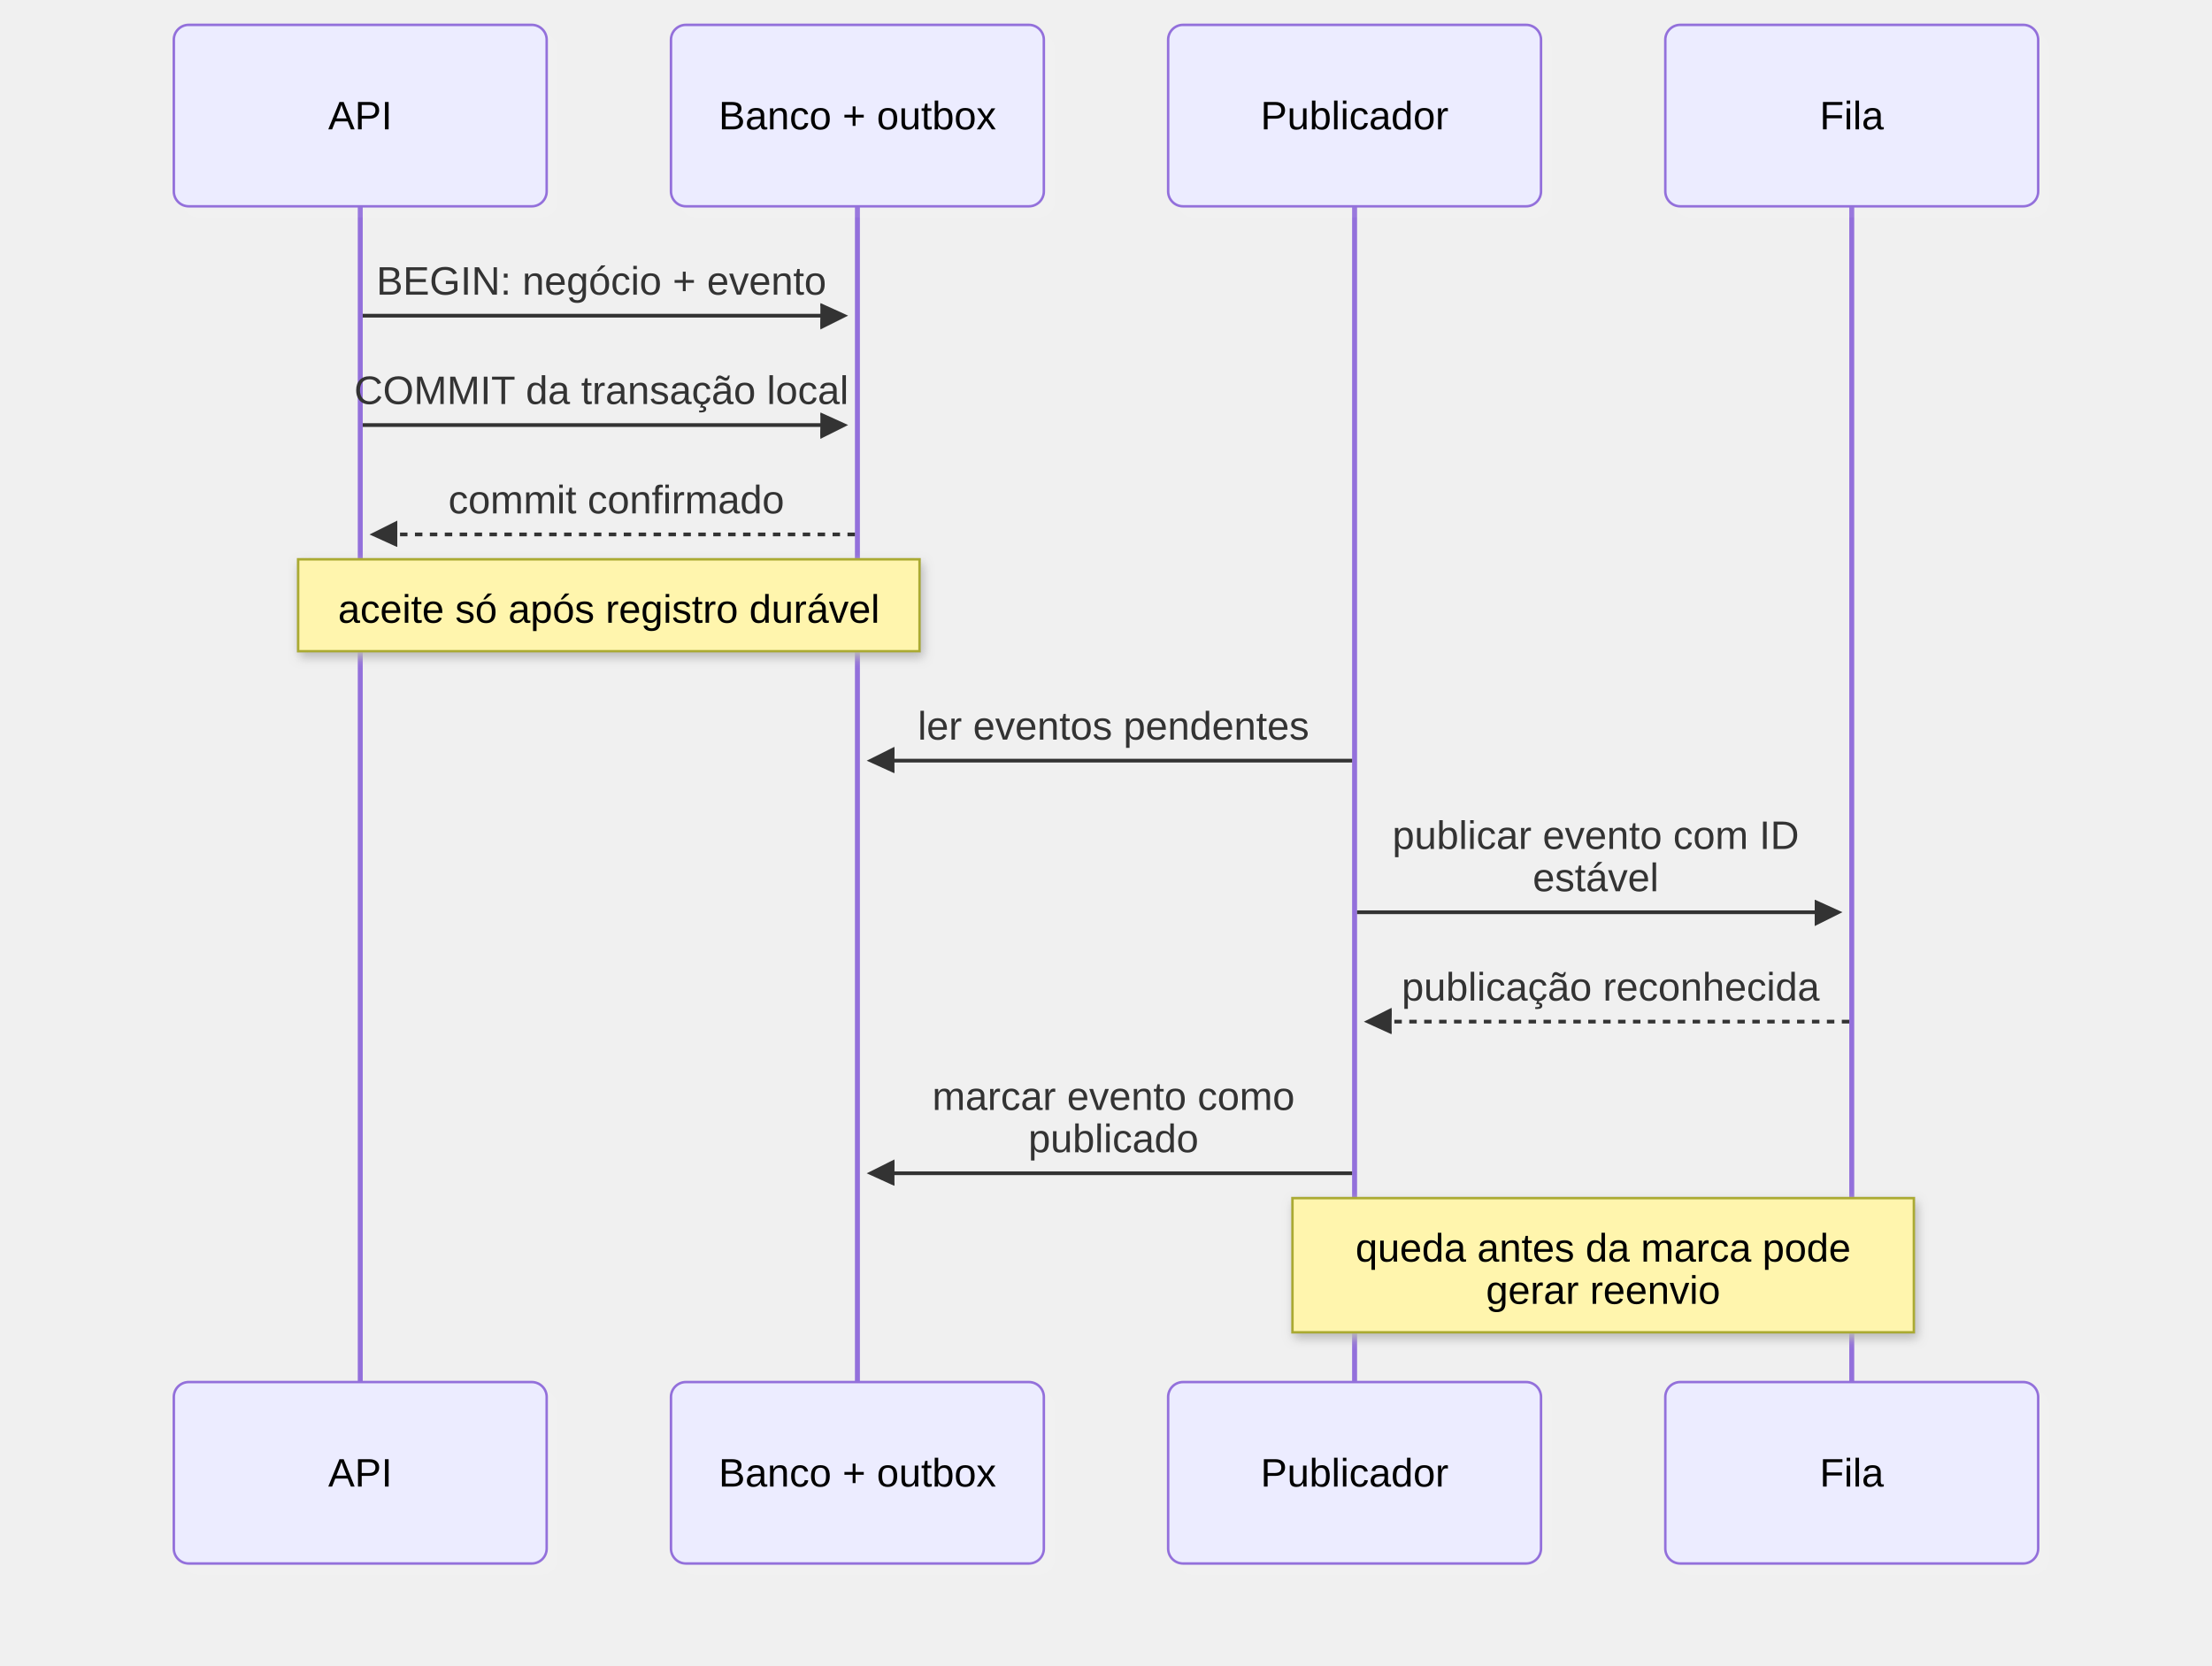
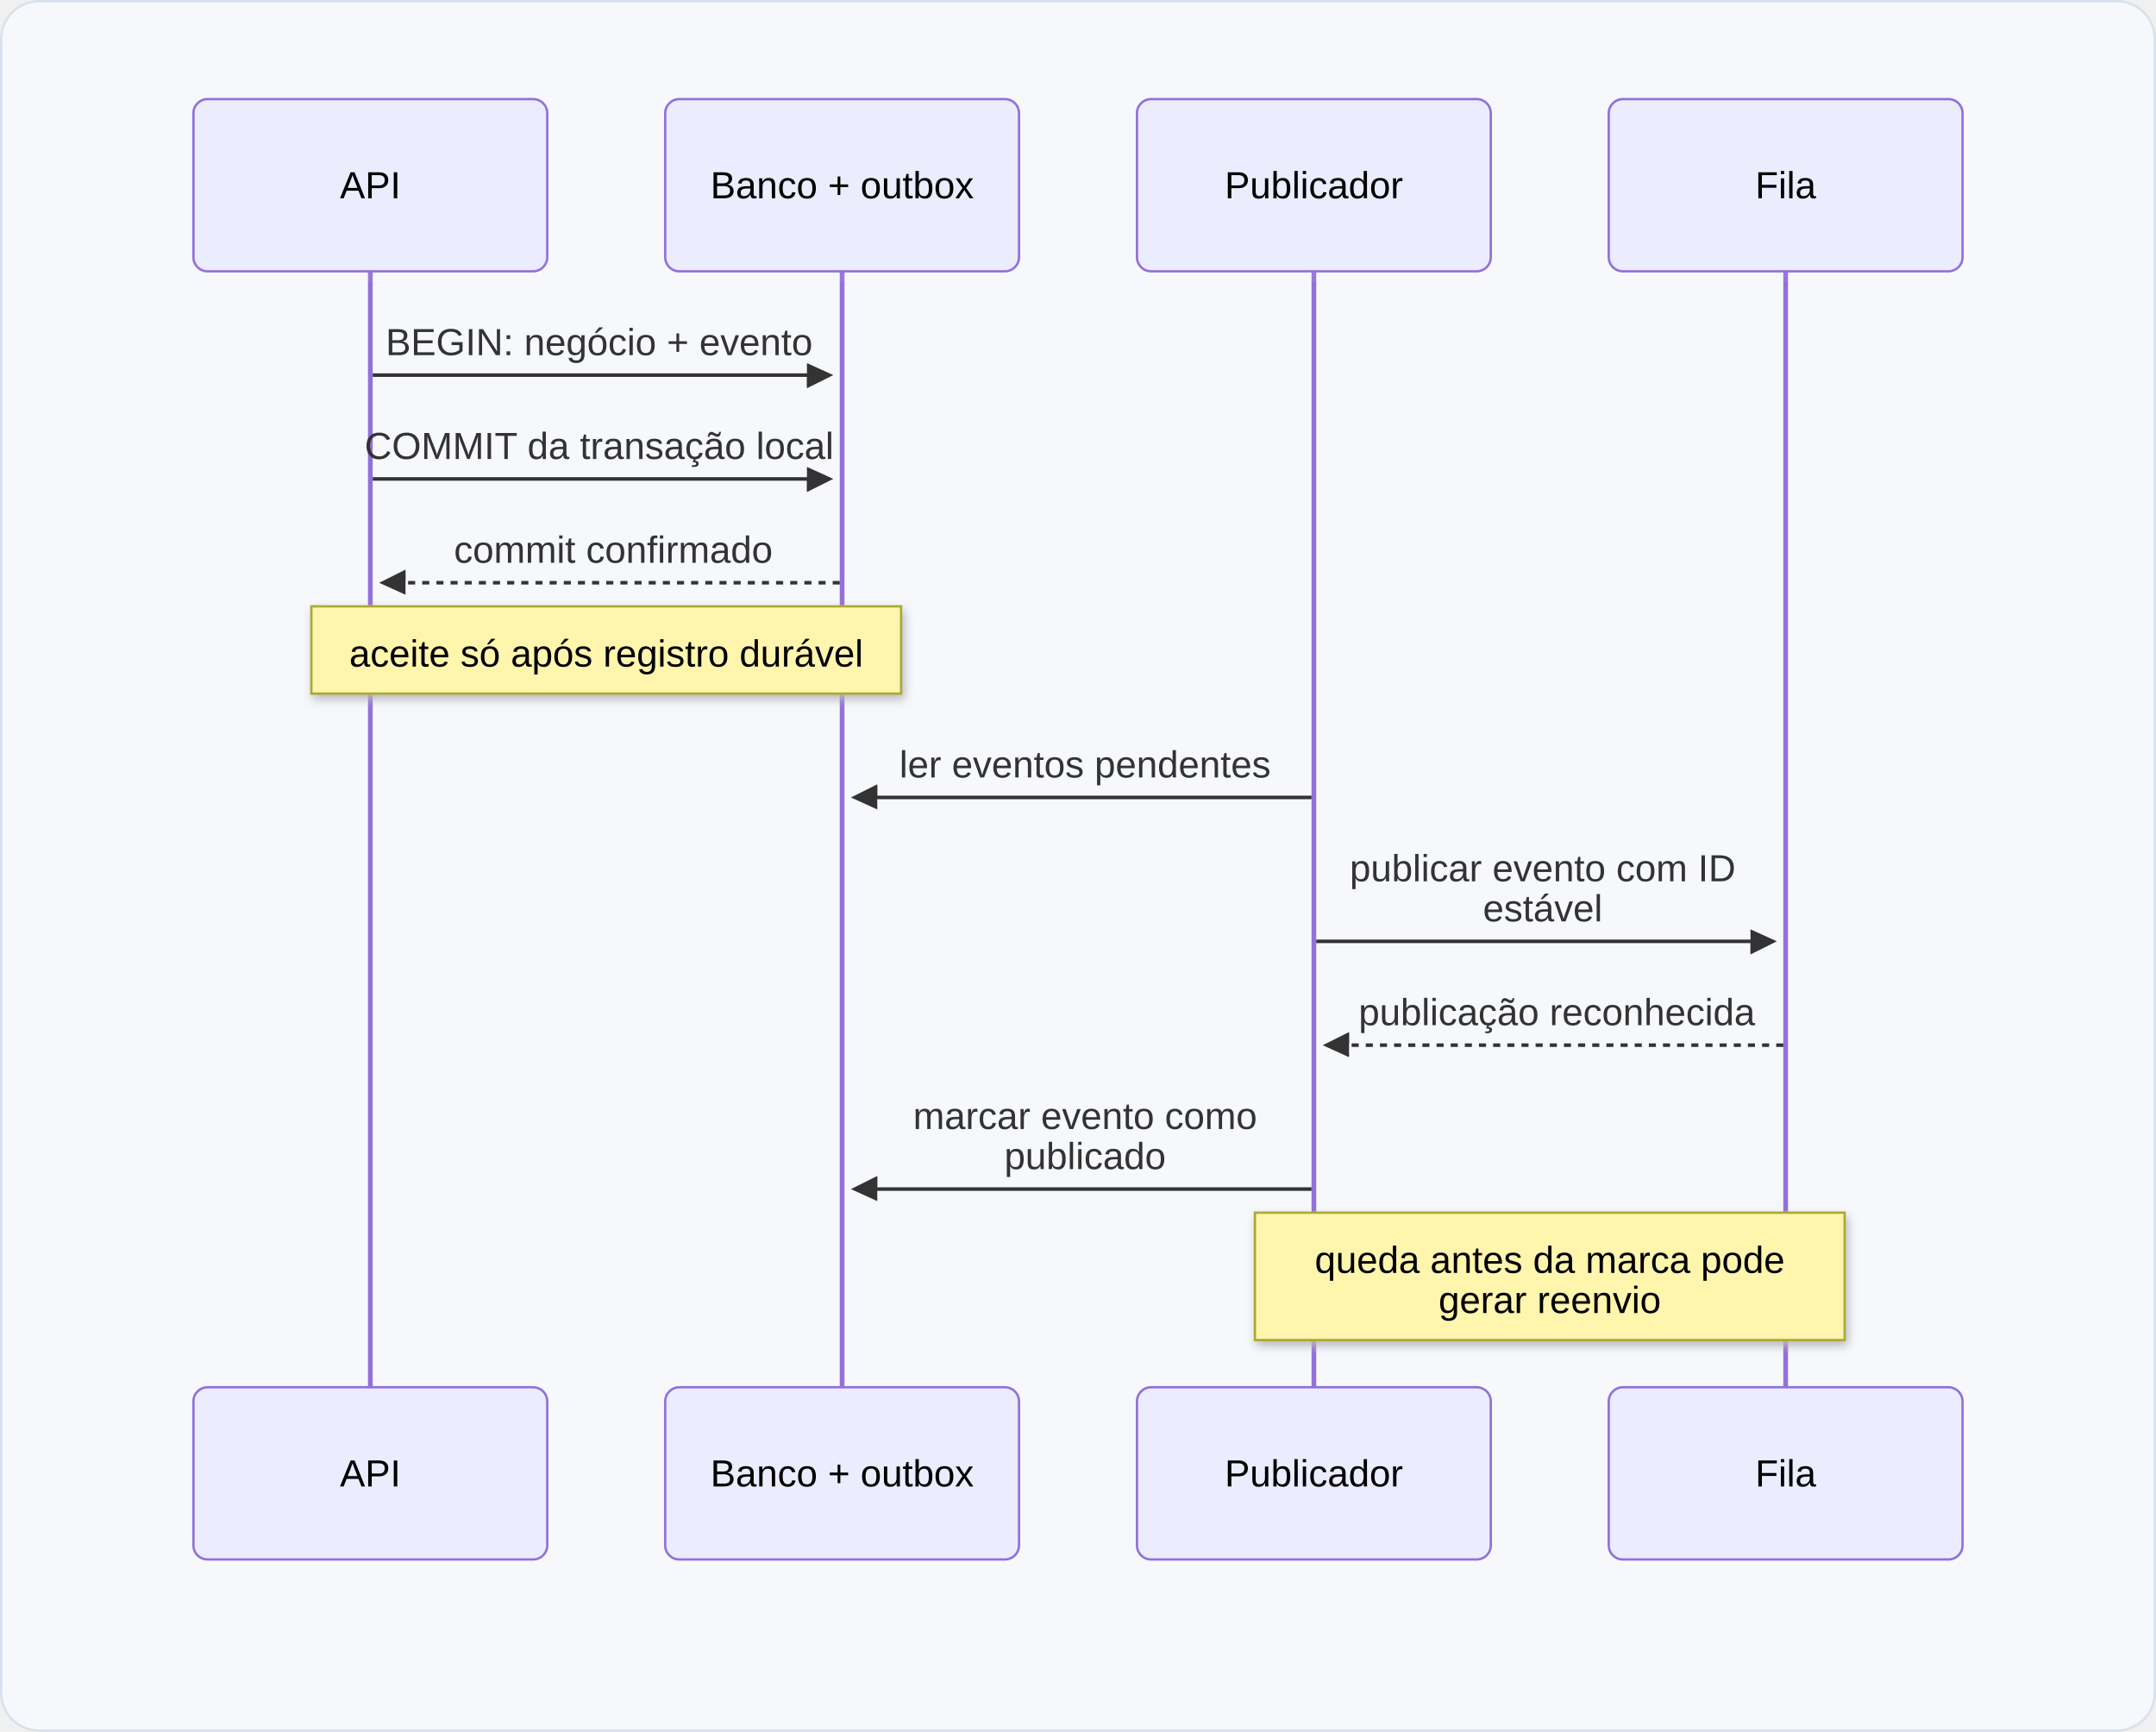
- <svg xmlns="http://www.w3.org/2000/svg" id="diagram-08-outbox" width="850" height="640" viewBox="-50 -10 850 670" role="graphics-document document" aria-roledescription="sequence">
+ <svg xmlns="http://www.w3.org/2000/svg" id="diagram-08-outbox" width="914" height="734" viewBox="-82 -42 914 734" role="graphics-document document" aria-roledescription="sequence" data-diagram-viewbox="-50 -10 850 670" preserveAspectRatio="xMidYMid meet">
+   <rect data-diagram-background="true" x="-81.5" y="-41.5" width="913" height="733" rx="16" fill="#f6f8fc" stroke="#d8e2ee" stroke-width="1" />
  <g>
    <rect x="600" y="546" fill="#eaeaea" stroke="#666" width="150" height="73" name="Q" rx="6" ry="6" class="actor actor-bottom" data-look="neo" filter="url(#diagram-08-outbox-drop-shadow)" />
    <text x="675" y="582.5" dominant-baseline="central" alignment-baseline="central" class="actor actor-box" style="text-anchor: middle; font-size: 16px; font-weight: 400; font-family: Arial;">
      <tspan x="675" dy="0">Fila</tspan>
    </text>
  </g>
  <g>
    <rect x="400" y="546" fill="#eaeaea" stroke="#666" width="150" height="73" name="P" rx="6" ry="6" class="actor actor-bottom" data-look="neo" filter="url(#diagram-08-outbox-drop-shadow)" />
    <text x="475" y="582.5" dominant-baseline="central" alignment-baseline="central" class="actor actor-box" style="text-anchor: middle; font-size: 16px; font-weight: 400; font-family: Arial;">
      <tspan x="475" dy="0">Publicador</tspan>
    </text>
  </g>
  <g>
    <rect x="200" y="546" fill="#eaeaea" stroke="#666" width="150" height="73" name="B" rx="6" ry="6" class="actor actor-bottom" data-look="neo" filter="url(#diagram-08-outbox-drop-shadow)" />
    <text x="275" y="582.5" dominant-baseline="central" alignment-baseline="central" class="actor actor-box" style="text-anchor: middle; font-size: 16px; font-weight: 400; font-family: Arial;">
      <tspan x="275" dy="0">Banco + outbox</tspan>
    </text>
  </g>
  <g>
    <rect x="0" y="546" fill="#eaeaea" stroke="#666" width="150" height="73" name="A" rx="6" ry="6" class="actor actor-bottom" data-look="neo" filter="url(#diagram-08-outbox-drop-shadow)" />
    <text x="75" y="582.5" dominant-baseline="central" alignment-baseline="central" class="actor actor-box" style="text-anchor: middle; font-size: 16px; font-weight: 400; font-family: Arial;">
      <tspan x="75" dy="0">API</tspan>
    </text>
  </g>
  <g>
    <line id="actor6" x1="675" y1="73" x2="675" y2="546" class="actor-line 200" stroke-width="0.5px" stroke="#999" name="Q" data-et="life-line" data-id="Q" />
    <g id="root-6" data-look="neo" data-et="participant" data-type="participant" data-id="Q">
      <rect x="600" y="0" fill="#eaeaea" stroke="#666" width="150" height="73" name="Q" rx="6" ry="6" class="actor actor-top" data-look="neo" filter="url(#diagram-08-outbox-drop-shadow)" />
      <text x="675" y="36.5" dominant-baseline="central" alignment-baseline="central" class="actor actor-box" style="text-anchor: middle; font-size: 16px; font-weight: 400; font-family: Arial;">
        <tspan x="675" dy="0">Fila</tspan>
      </text>
    </g>
  </g>
  <g>
    <line id="actor5" x1="475" y1="73" x2="475" y2="546" class="actor-line 200" stroke-width="0.5px" stroke="#999" name="P" data-et="life-line" data-id="P" />
    <g id="root-5" data-look="neo" data-et="participant" data-type="participant" data-id="P">
      <rect x="400" y="0" fill="#eaeaea" stroke="#666" width="150" height="73" name="P" rx="6" ry="6" class="actor actor-top" data-look="neo" filter="url(#diagram-08-outbox-drop-shadow)" />
      <text x="475" y="36.5" dominant-baseline="central" alignment-baseline="central" class="actor actor-box" style="text-anchor: middle; font-size: 16px; font-weight: 400; font-family: Arial;">
        <tspan x="475" dy="0">Publicador</tspan>
      </text>
    </g>
  </g>
  <g>
    <line id="actor4" x1="275" y1="73" x2="275" y2="546" class="actor-line 200" stroke-width="0.5px" stroke="#999" name="B" data-et="life-line" data-id="B" />
    <g id="root-4" data-look="neo" data-et="participant" data-type="participant" data-id="B">
      <rect x="200" y="0" fill="#eaeaea" stroke="#666" width="150" height="73" name="B" rx="6" ry="6" class="actor actor-top" data-look="neo" filter="url(#diagram-08-outbox-drop-shadow)" />
      <text x="275" y="36.5" dominant-baseline="central" alignment-baseline="central" class="actor actor-box" style="text-anchor: middle; font-size: 16px; font-weight: 400; font-family: Arial;">
        <tspan x="275" dy="0">Banco + outbox</tspan>
      </text>
    </g>
  </g>
  <g>
    <line id="actor3" x1="75" y1="73" x2="75" y2="546" class="actor-line 200" stroke-width="0.5px" stroke="#999" name="A" data-et="life-line" data-id="A" />
    <g id="root-3" data-look="neo" data-et="participant" data-type="participant" data-id="A">
      <rect x="0" y="0" fill="#eaeaea" stroke="#666" width="150" height="73" name="A" rx="6" ry="6" class="actor actor-top" data-look="neo" filter="url(#diagram-08-outbox-drop-shadow)" />
      <text x="75" y="36.5" dominant-baseline="central" alignment-baseline="central" class="actor actor-box" style="text-anchor: middle; font-size: 16px; font-weight: 400; font-family: Arial;">
        <tspan x="75" dy="0">API</tspan>
      </text>
    </g>
  </g>
  <style>#diagram-08-outbox{font-family:Arial;font-size:16px;fill:#333;}@keyframes edge-animation-frame{from{stroke-dashoffset:0;}}@keyframes dash{to{stroke-dashoffset:0;}}#diagram-08-outbox .edge-animation-slow{stroke-dasharray:9,5!important;stroke-dashoffset:900;animation:dash 50s linear infinite;stroke-linecap:round;}#diagram-08-outbox .edge-animation-fast{stroke-dasharray:9,5!important;stroke-dashoffset:900;animation:dash 20s linear infinite;stroke-linecap:round;}#diagram-08-outbox .error-icon{fill:#552222;}#diagram-08-outbox .error-text{fill:#552222;stroke:#552222;}#diagram-08-outbox .edge-thickness-normal{stroke-width:1px;}#diagram-08-outbox .edge-thickness-thick{stroke-width:3.5px;}#diagram-08-outbox .edge-pattern-solid{stroke-dasharray:0;}#diagram-08-outbox .edge-thickness-invisible{stroke-width:0;fill:none;}#diagram-08-outbox .edge-pattern-dashed{stroke-dasharray:3;}#diagram-08-outbox .edge-pattern-dotted{stroke-dasharray:2;}#diagram-08-outbox .marker{fill:#333333;stroke:#333333;}#diagram-08-outbox .marker.cross{stroke:#333333;}#diagram-08-outbox svg{font-family:Arial;font-size:16px;}#diagram-08-outbox p{margin:0;}#diagram-08-outbox .actor{stroke:#9370DB;fill:#ECECFF;stroke-width:1;}#diagram-08-outbox rect.actor.outer-path[data-look="neo"]{filter:drop-shadow(1px 2px 2px rgba(185, 185, 185, 1));}#diagram-08-outbox rect.note[data-look="neo"]{stroke:#aaaa33;fill:#fff5ad;filter:drop-shadow(1px 2px 2px rgba(185, 185, 185, 1));}#diagram-08-outbox text.actor&gt;tspan{fill:black;stroke:none;}#diagram-08-outbox .actor-line{stroke:#9370DB;}#diagram-08-outbox .innerArc{stroke-width:1.5;stroke-dasharray:none;}#diagram-08-outbox .messageLine0{stroke-width:1.5;stroke-dasharray:none;stroke:#333;}#diagram-08-outbox .messageLine1{stroke-width:1.5;stroke-dasharray:2,2;stroke:#333;}#diagram-08-outbox [id$="-arrowhead"] path{fill:#333;stroke:#333;}#diagram-08-outbox .sequenceNumber{fill:white;}#diagram-08-outbox [id$="-sequencenumber"]{fill:#333;}#diagram-08-outbox [id$="-crosshead"] path{fill:#333;stroke:#333;}#diagram-08-outbox .messageText{fill:#333;stroke:none;}#diagram-08-outbox .labelBox{stroke:#9370DB;fill:#ECECFF;filter:drop-shadow(1px 2px 2px rgba(185, 185, 185, 1));}#diagram-08-outbox .labelText,#diagram-08-outbox .labelText&gt;tspan{fill:black;stroke:none;}#diagram-08-outbox .loopText,#diagram-08-outbox .loopText&gt;tspan{fill:black;stroke:none;}#diagram-08-outbox .sectionTitle,#diagram-08-outbox .sectionTitle&gt;tspan{fill:black;stroke:none;}#diagram-08-outbox .loopLine{stroke-width:2px;stroke-dasharray:2,2;stroke:#9370DB;fill:#9370DB;}#diagram-08-outbox .note{stroke:#aaaa33;fill:#fff5ad;}#diagram-08-outbox .noteText,#diagram-08-outbox .noteText&gt;tspan{fill:black;stroke:none;}#diagram-08-outbox .activation0{fill:#f4f4f4;stroke:#666;}#diagram-08-outbox .activation1{fill:#f4f4f4;stroke:#666;}#diagram-08-outbox .activation2{fill:#f4f4f4;stroke:#666;}#diagram-08-outbox .actorPopupMenu{position:absolute;}#diagram-08-outbox .actorPopupMenuPanel{position:absolute;fill:#ECECFF;box-shadow:0px 8px 16px 0px rgba(0,0,0,0.2);filter:drop-shadow(3px 5px 2px rgb(0 0 0 / 0.4));}#diagram-08-outbox .actor-man circle,#diagram-08-outbox line{fill:#ECECFF;stroke-width:2px;}#diagram-08-outbox g rect.rect{filter:drop-shadow(1px 2px 2px rgba(185, 185, 185, 1));stroke:#9370DB;}#diagram-08-outbox .node .neo-node{stroke:#9370DB;}#diagram-08-outbox [data-look="neo"].node rect,#diagram-08-outbox [data-look="neo"].cluster rect,#diagram-08-outbox [data-look="neo"].node polygon{stroke:#9370DB;filter:drop-shadow(1px 2px 2px rgba(185, 185, 185, 1));}#diagram-08-outbox [data-look="neo"].swimlane.cluster rect{filter:none;}#diagram-08-outbox [data-look="neo"].node path{stroke:#9370DB;stroke-width:1px;}#diagram-08-outbox [data-look="neo"].node .outer-path{filter:drop-shadow(1px 2px 2px rgba(185, 185, 185, 1));}#diagram-08-outbox [data-look="neo"].node .neo-line path{stroke:#9370DB;filter:none;}#diagram-08-outbox [data-look="neo"].node circle{stroke:#9370DB;filter:drop-shadow(1px 2px 2px rgba(185, 185, 185, 1));}#diagram-08-outbox [data-look="neo"].node circle .state-start{fill:#000000;}#diagram-08-outbox [data-look="neo"].icon-shape .icon{fill:#9370DB;filter:drop-shadow(1px 2px 2px rgba(185, 185, 185, 1));}#diagram-08-outbox [data-look="neo"].icon-shape .icon-neo path{stroke:#9370DB;filter:drop-shadow(1px 2px 2px rgba(185, 185, 185, 1));}#diagram-08-outbox :root{--mermaid-font-family:Arial;}</style>
  <g />
  <defs>
    <symbol id="diagram-08-outbox-computer" width="24" height="24">
      <path transform="scale(.5)" d="M2 2v13h20v-13h-20zm18 11h-16v-9h16v9zm-10.228 6l.466-1h3.524l.467 1h-4.457zm14.228 3h-24l2-6h2.104l-1.33 4h18.45l-1.297-4h2.073l2 6zm-5-10h-14v-7h14v7z" />
    </symbol>
  </defs>
  <defs>
    <symbol id="diagram-08-outbox-database" fill-rule="evenodd" clip-rule="evenodd">
      <path transform="scale(.5)" d="M12.258.001l.256.004.255.005.253.008.251.01.249.012.247.015.246.016.242.019.241.02.239.023.236.024.233.027.231.028.229.031.225.032.223.034.22.036.217.038.214.04.211.041.208.043.205.045.201.046.198.048.194.05.191.051.187.053.183.054.18.056.175.057.172.059.168.06.163.061.16.063.155.064.15.066.074.033.073.033.071.034.07.034.069.035.068.035.067.035.066.035.064.036.064.036.062.036.06.036.06.037.058.037.058.037.055.038.055.038.053.038.052.038.051.039.05.039.048.039.047.039.045.04.044.04.043.04.041.04.04.041.039.041.037.041.036.041.034.041.033.042.032.042.03.042.029.042.027.042.026.043.024.043.023.043.021.043.02.043.018.044.017.043.015.044.013.044.012.044.011.045.009.044.007.045.006.045.004.045.002.045.001.045v17l-.001.045-.002.045-.004.045-.006.045-.007.045-.009.044-.011.045-.012.044-.013.044-.015.044-.017.043-.018.044-.02.043-.021.043-.023.043-.024.043-.026.043-.027.042-.029.042-.03.042-.032.042-.033.042-.034.041-.036.041-.037.041-.039.041-.04.041-.041.04-.043.04-.044.04-.045.04-.047.039-.048.039-.05.039-.051.039-.052.038-.053.038-.055.038-.055.038-.058.037-.058.037-.06.037-.06.036-.062.036-.064.036-.064.036-.066.035-.067.035-.068.035-.069.035-.07.034-.071.034-.073.033-.074.033-.15.066-.155.064-.16.063-.163.061-.168.06-.172.059-.175.057-.18.056-.183.054-.187.053-.191.051-.194.05-.198.048-.201.046-.205.045-.208.043-.211.041-.214.04-.217.038-.22.036-.223.034-.225.032-.229.031-.231.028-.233.027-.236.024-.239.023-.241.02-.242.019-.246.016-.247.015-.249.012-.251.01-.253.008-.255.005-.256.004-.258.001-.258-.001-.256-.004-.255-.005-.253-.008-.251-.01-.249-.012-.247-.015-.245-.016-.243-.019-.241-.02-.238-.023-.236-.024-.234-.027-.231-.028-.228-.031-.226-.032-.223-.034-.22-.036-.217-.038-.214-.04-.211-.041-.208-.043-.204-.045-.201-.046-.198-.048-.195-.05-.19-.051-.187-.053-.184-.054-.179-.056-.176-.057-.172-.059-.167-.06-.164-.061-.159-.063-.155-.064-.151-.066-.074-.033-.072-.033-.072-.034-.07-.034-.069-.035-.068-.035-.067-.035-.066-.035-.064-.036-.063-.036-.062-.036-.061-.036-.06-.037-.058-.037-.057-.037-.056-.038-.055-.038-.053-.038-.052-.038-.051-.039-.049-.039-.049-.039-.046-.039-.046-.04-.044-.04-.043-.04-.041-.04-.04-.041-.039-.041-.037-.041-.036-.041-.034-.041-.033-.042-.032-.042-.03-.042-.029-.042-.027-.042-.026-.043-.024-.043-.023-.043-.021-.043-.02-.043-.018-.044-.017-.043-.015-.044-.013-.044-.012-.044-.011-.045-.009-.044-.007-.045-.006-.045-.004-.045-.002-.045-.001-.045v-17l.001-.045.002-.045.004-.045.006-.045.007-.045.009-.044.011-.045.012-.044.013-.044.015-.044.017-.043.018-.044.02-.043.021-.043.023-.043.024-.043.026-.043.027-.042.029-.042.03-.042.032-.042.033-.042.034-.041.036-.041.037-.041.039-.041.04-.041.041-.04.043-.04.044-.04.046-.04.046-.039.049-.039.049-.039.051-.039.052-.038.053-.038.055-.038.056-.038.057-.037.058-.037.06-.037.061-.036.062-.036.063-.036.064-.036.066-.035.067-.035.068-.035.069-.035.07-.034.072-.034.072-.033.074-.033.151-.066.155-.064.159-.063.164-.061.167-.06.172-.059.176-.057.179-.056.184-.054.187-.053.19-.051.195-.05.198-.048.201-.046.204-.045.208-.043.211-.041.214-.04.217-.038.22-.036.223-.034.226-.032.228-.031.231-.028.234-.027.236-.024.238-.023.241-.02.243-.019.245-.016.247-.015.249-.012.251-.01.253-.008.255-.005.256-.004.258-.001.258.001zm-9.258 20.499v.01l.001.021.003.021.004.022.005.021.006.022.007.022.009.023.01.022.011.023.012.023.013.023.015.023.016.024.017.023.018.024.019.024.021.024.022.025.023.024.024.025.052.049.056.05.061.051.066.051.07.051.075.051.079.052.084.052.088.052.092.052.097.052.102.051.105.052.11.052.114.051.119.051.123.051.127.05.131.05.135.05.139.048.144.049.147.047.152.047.155.047.16.045.163.045.167.043.171.043.176.041.178.041.183.039.187.039.19.037.194.035.197.035.202.033.204.031.209.03.212.029.216.027.219.025.222.024.226.021.23.02.233.018.236.016.24.015.243.012.246.01.249.008.253.005.256.004.259.001.26-.001.257-.004.254-.005.25-.008.247-.011.244-.012.241-.014.237-.016.233-.018.231-.021.226-.021.224-.024.22-.026.216-.027.212-.028.21-.031.205-.031.202-.034.198-.034.194-.036.191-.037.187-.039.183-.04.179-.04.175-.042.172-.043.168-.044.163-.045.16-.046.155-.046.152-.047.148-.048.143-.049.139-.049.136-.05.131-.05.126-.05.123-.051.118-.052.114-.051.11-.052.106-.052.101-.052.096-.052.092-.052.088-.053.083-.051.079-.052.074-.052.07-.051.065-.051.06-.051.056-.05.051-.05.023-.024.023-.025.021-.024.02-.024.019-.024.018-.024.017-.024.015-.023.014-.024.013-.023.012-.023.01-.023.01-.022.008-.022.006-.022.006-.022.004-.022.004-.021.001-.021.001-.021v-4.127l-.077.055-.08.053-.083.054-.085.053-.087.052-.09.052-.093.051-.095.05-.097.05-.1.049-.102.049-.105.048-.106.047-.109.047-.111.046-.114.045-.115.045-.118.044-.12.043-.122.042-.124.042-.126.041-.128.04-.13.04-.132.038-.134.038-.135.037-.138.037-.139.035-.142.035-.143.034-.144.033-.147.032-.148.031-.15.03-.151.03-.153.029-.154.027-.156.027-.158.026-.159.025-.161.024-.162.023-.163.022-.165.021-.166.02-.167.019-.169.018-.169.017-.171.016-.173.015-.173.014-.175.013-.175.012-.177.011-.178.01-.179.008-.179.008-.181.006-.182.005-.182.004-.184.003-.184.002h-.37l-.184-.002-.184-.003-.182-.004-.182-.005-.181-.006-.179-.008-.179-.008-.178-.01-.176-.011-.176-.012-.175-.013-.173-.014-.172-.015-.171-.016-.17-.017-.169-.018-.167-.019-.166-.02-.165-.021-.163-.022-.162-.023-.161-.024-.159-.025-.157-.026-.156-.027-.155-.027-.153-.029-.151-.03-.15-.03-.148-.031-.146-.032-.145-.033-.143-.034-.141-.035-.14-.035-.137-.037-.136-.037-.134-.038-.132-.038-.13-.04-.128-.04-.126-.041-.124-.042-.122-.042-.12-.044-.117-.043-.116-.045-.113-.045-.112-.046-.109-.047-.106-.047-.105-.048-.102-.049-.1-.049-.097-.05-.095-.05-.093-.052-.09-.051-.087-.052-.085-.053-.083-.054-.08-.054-.077-.054v4.127zm0-5.654v.011l.001.021.003.021.004.021.005.022.006.022.007.022.009.022.01.022.011.023.012.023.013.023.015.024.016.023.017.024.018.024.019.024.021.024.022.024.023.025.024.024.052.05.056.05.061.05.066.051.07.051.075.052.079.051.084.052.088.052.092.052.097.052.102.052.105.052.11.051.114.051.119.052.123.05.127.051.131.05.135.049.139.049.144.048.147.048.152.047.155.046.16.045.163.045.167.044.171.042.176.042.178.04.183.04.187.038.19.037.194.036.197.034.202.033.204.032.209.03.212.028.216.027.219.025.222.024.226.022.23.02.233.018.236.016.24.014.243.012.246.01.249.008.253.006.256.003.259.001.26-.001.257-.003.254-.006.25-.008.247-.01.244-.012.241-.015.237-.016.233-.018.231-.02.226-.022.224-.024.22-.025.216-.027.212-.029.21-.03.205-.032.202-.033.198-.035.194-.036.191-.037.187-.039.183-.039.179-.041.175-.042.172-.043.168-.044.163-.045.16-.045.155-.047.152-.047.148-.048.143-.048.139-.05.136-.049.131-.05.126-.051.123-.051.118-.051.114-.052.11-.052.106-.052.101-.052.096-.052.092-.052.088-.052.083-.052.079-.052.074-.051.07-.052.065-.051.06-.05.056-.051.051-.049.023-.025.023-.024.021-.025.02-.024.019-.024.018-.024.017-.024.015-.023.014-.023.013-.024.012-.022.01-.023.01-.023.008-.022.006-.022.006-.022.004-.021.004-.022.001-.021.001-.021v-4.139l-.077.054-.08.054-.083.054-.085.052-.087.053-.09.051-.093.051-.095.051-.097.05-.1.049-.102.049-.105.048-.106.047-.109.047-.111.046-.114.045-.115.044-.118.044-.12.044-.122.042-.124.042-.126.041-.128.04-.13.039-.132.039-.134.038-.135.037-.138.036-.139.036-.142.035-.143.033-.144.033-.147.033-.148.031-.15.03-.151.03-.153.028-.154.028-.156.027-.158.026-.159.025-.161.024-.162.023-.163.022-.165.021-.166.02-.167.019-.169.018-.169.017-.171.016-.173.015-.173.014-.175.013-.175.012-.177.011-.178.009-.179.009-.179.007-.181.007-.182.005-.182.004-.184.003-.184.002h-.37l-.184-.002-.184-.003-.182-.004-.182-.005-.181-.007-.179-.007-.179-.009-.178-.009-.176-.011-.176-.012-.175-.013-.173-.014-.172-.015-.171-.016-.17-.017-.169-.018-.167-.019-.166-.02-.165-.021-.163-.022-.162-.023-.161-.024-.159-.025-.157-.026-.156-.027-.155-.028-.153-.028-.151-.03-.15-.03-.148-.031-.146-.033-.145-.033-.143-.033-.141-.035-.14-.036-.137-.036-.136-.037-.134-.038-.132-.039-.13-.039-.128-.04-.126-.041-.124-.042-.122-.043-.12-.043-.117-.044-.116-.044-.113-.046-.112-.046-.109-.046-.106-.047-.105-.048-.102-.049-.1-.049-.097-.05-.095-.051-.093-.051-.09-.051-.087-.053-.085-.052-.083-.054-.08-.054-.077-.054v4.139zm0-5.666v.011l.001.02.003.022.004.021.005.022.006.021.007.022.009.023.01.022.011.023.012.023.013.023.015.023.016.024.017.024.018.023.019.024.021.025.022.024.023.024.024.025.052.05.056.05.061.05.066.051.07.051.075.052.079.051.084.052.088.052.092.052.097.052.102.052.105.051.11.052.114.051.119.051.123.051.127.05.131.05.135.05.139.049.144.048.147.048.152.047.155.046.16.045.163.045.167.043.171.043.176.042.178.04.183.04.187.038.19.037.194.036.197.034.202.033.204.032.209.03.212.028.216.027.219.025.222.024.226.021.23.02.233.018.236.017.24.014.243.012.246.01.249.008.253.006.256.003.259.001.26-.001.257-.003.254-.006.25-.008.247-.01.244-.013.241-.014.237-.016.233-.018.231-.02.226-.022.224-.024.22-.025.216-.027.212-.029.21-.03.205-.032.202-.033.198-.035.194-.036.191-.037.187-.039.183-.039.179-.041.175-.042.172-.043.168-.044.163-.045.16-.045.155-.047.152-.047.148-.048.143-.049.139-.049.136-.049.131-.051.126-.05.123-.051.118-.052.114-.051.11-.052.106-.052.101-.052.096-.052.092-.052.088-.052.083-.052.079-.052.074-.052.07-.051.065-.051.06-.051.056-.05.051-.049.023-.025.023-.025.021-.024.02-.024.019-.024.018-.024.017-.024.015-.023.014-.024.013-.023.012-.023.01-.022.01-.023.008-.022.006-.022.006-.022.004-.022.004-.021.001-.021.001-.021v-4.153l-.077.054-.08.054-.083.053-.085.053-.087.053-.09.051-.093.051-.095.051-.097.05-.1.049-.102.048-.105.048-.106.048-.109.046-.111.046-.114.046-.115.044-.118.044-.12.043-.122.043-.124.042-.126.041-.128.04-.13.039-.132.039-.134.038-.135.037-.138.036-.139.036-.142.034-.143.034-.144.033-.147.032-.148.032-.15.03-.151.03-.153.028-.154.028-.156.027-.158.026-.159.024-.161.024-.162.023-.163.023-.165.021-.166.02-.167.019-.169.018-.169.017-.171.016-.173.015-.173.014-.175.013-.175.012-.177.01-.178.01-.179.009-.179.007-.181.006-.182.006-.182.004-.184.003-.184.001-.185.001-.185-.001-.184-.001-.184-.003-.182-.004-.182-.006-.181-.006-.179-.007-.179-.009-.178-.01-.176-.01-.176-.012-.175-.013-.173-.014-.172-.015-.171-.016-.17-.017-.169-.018-.167-.019-.166-.02-.165-.021-.163-.023-.162-.023-.161-.024-.159-.024-.157-.026-.156-.027-.155-.028-.153-.028-.151-.03-.15-.03-.148-.032-.146-.032-.145-.033-.143-.034-.141-.034-.14-.036-.137-.036-.136-.037-.134-.038-.132-.039-.13-.039-.128-.041-.126-.041-.124-.041-.122-.043-.12-.043-.117-.044-.116-.044-.113-.046-.112-.046-.109-.046-.106-.048-.105-.048-.102-.048-.1-.05-.097-.049-.095-.051-.093-.051-.09-.052-.087-.052-.085-.053-.083-.053-.08-.054-.077-.054v4.153zm8.74-8.179l-.257.004-.254.005-.25.008-.247.011-.244.012-.241.014-.237.016-.233.018-.231.021-.226.022-.224.023-.22.026-.216.027-.212.028-.21.031-.205.032-.202.033-.198.034-.194.036-.191.038-.187.038-.183.04-.179.041-.175.042-.172.043-.168.043-.163.045-.16.046-.155.046-.152.048-.148.048-.143.048-.139.049-.136.05-.131.05-.126.051-.123.051-.118.051-.114.052-.11.052-.106.052-.101.052-.096.052-.092.052-.088.052-.083.052-.079.052-.074.051-.07.052-.065.051-.06.05-.056.05-.051.05-.023.025-.023.024-.021.024-.02.025-.019.024-.018.024-.017.023-.015.024-.014.023-.013.023-.012.023-.01.023-.01.022-.008.022-.006.023-.006.021-.004.022-.004.021-.001.021-.001.021.001.021.001.021.004.021.004.022.006.021.006.023.008.022.01.022.01.023.012.023.013.023.014.023.015.024.017.023.018.024.019.024.02.025.021.024.023.024.023.025.051.05.056.05.06.05.065.051.07.052.074.051.079.052.083.052.088.052.092.052.096.052.101.052.106.052.11.052.114.052.118.051.123.051.126.051.131.05.136.05.139.049.143.048.148.048.152.048.155.046.16.046.163.045.168.043.172.043.175.042.179.041.183.04.187.038.191.038.194.036.198.034.202.033.205.032.21.031.212.028.216.027.22.026.224.023.226.022.231.021.233.018.237.016.241.014.244.012.247.011.25.008.254.005.257.004.26.001.26-.001.257-.004.254-.005.25-.008.247-.011.244-.012.241-.014.237-.016.233-.018.231-.021.226-.022.224-.023.22-.026.216-.027.212-.028.21-.031.205-.032.202-.033.198-.034.194-.036.191-.038.187-.038.183-.04.179-.041.175-.042.172-.043.168-.043.163-.045.16-.046.155-.046.152-.048.148-.048.143-.048.139-.049.136-.05.131-.05.126-.051.123-.051.118-.051.114-.052.11-.052.106-.052.101-.052.096-.052.092-.052.088-.052.083-.052.079-.052.074-.051.07-.052.065-.051.06-.05.056-.05.051-.05.023-.025.023-.024.021-.024.02-.025.019-.024.018-.024.017-.023.015-.024.014-.023.013-.023.012-.023.01-.023.01-.022.008-.022.006-.023.006-.021.004-.022.004-.021.001-.021.001-.021-.001-.021-.001-.021-.004-.021-.004-.022-.006-.021-.006-.023-.008-.022-.01-.022-.01-.023-.012-.023-.013-.023-.014-.023-.015-.024-.017-.023-.018-.024-.019-.024-.02-.025-.021-.024-.023-.024-.023-.025-.051-.05-.056-.05-.06-.05-.065-.051-.07-.052-.074-.051-.079-.052-.083-.052-.088-.052-.092-.052-.096-.052-.101-.052-.106-.052-.11-.052-.114-.052-.118-.051-.123-.051-.126-.051-.131-.05-.136-.05-.139-.049-.143-.048-.148-.048-.152-.048-.155-.046-.16-.046-.163-.045-.168-.043-.172-.043-.175-.042-.179-.041-.183-.04-.187-.038-.191-.038-.194-.036-.198-.034-.202-.033-.205-.032-.21-.031-.212-.028-.216-.027-.22-.026-.224-.023-.226-.022-.231-.021-.233-.018-.237-.016-.241-.014-.244-.012-.247-.011-.25-.008-.254-.005-.257-.004-.26-.001-.26.001z" />
    </symbol>
  </defs>
  <defs>
    <symbol id="diagram-08-outbox-clock" width="24" height="24">
      <path transform="scale(.5)" d="M12 2c5.514 0 10 4.486 10 10s-4.486 10-10 10-10-4.486-10-10 4.486-10 10-10zm0-2c-6.627 0-12 5.373-12 12s5.373 12 12 12 12-5.373 12-12-5.373-12-12-12zm5.848 12.459c.202.038.202.333.001.372-1.907.361-6.045 1.111-6.547 1.111-.719 0-1.301-.582-1.301-1.301 0-.512.77-5.447 1.125-7.445.034-.192.312-.181.343.014l.985 6.238 5.394 1.011z" />
    </symbol>
  </defs>
  <defs>
    <marker id="diagram-08-outbox-arrowhead" refX="7.9" refY="5" markerUnits="userSpaceOnUse" markerWidth="12" markerHeight="12" orient="auto-start-reverse">
      <path d="M -1 0 L 10 5 L 0 10 z" />
    </marker>
  </defs>
  <defs>
    <marker id="diagram-08-outbox-crosshead" markerWidth="15" markerHeight="8" orient="auto" refX="4" refY="4.5">
      <path fill="none" stroke="#000000" stroke-width="1pt" d="M 1,2 L 6,7 M 6,2 L 1,7" style="stroke-dasharray: 0, 0;" />
    </marker>
  </defs>
  <defs>
    <marker id="diagram-08-outbox-filled-head" refX="15.5" refY="7" markerWidth="20" markerHeight="28" orient="auto">
      <path d="M 18,7 L9,13 L14,7 L9,1 Z" />
    </marker>
  </defs>
  <defs>
    <marker id="diagram-08-outbox-sequencenumber" refX="15" refY="15" markerWidth="60" markerHeight="40" orient="auto">
      <circle cx="15" cy="15" r="6" />
    </marker>
  </defs>
  <defs>
    <marker id="diagram-08-outbox-solidTopArrowHead" refX="7.9" refY="7.25" markerUnits="userSpaceOnUse" markerWidth="12" markerHeight="12" orient="auto-start-reverse">
      <path d="M 0 0 L 10 8 L 0 8 z" />
    </marker>
  </defs>
  <defs>
    <marker id="diagram-08-outbox-solidBottomArrowHead" refX="7.9" refY="0.75" markerUnits="userSpaceOnUse" markerWidth="12" markerHeight="12" orient="auto-start-reverse">
      <path d="M 0 0 L 10 0 L 0 8 z" />
    </marker>
  </defs>
  <defs>
    <marker id="diagram-08-outbox-stickTopArrowHead" refX="7.5" refY="7" markerUnits="userSpaceOnUse" markerWidth="12" markerHeight="12" orient="auto-start-reverse">
      <path d="M 0 0 L 7 7" stroke="black" stroke-width="1.5" fill="none" />
    </marker>
  </defs>
  <defs>
    <marker id="diagram-08-outbox-stickBottomArrowHead" refX="7.5" refY="0" markerUnits="userSpaceOnUse" markerWidth="12" markerHeight="12" orient="auto-start-reverse">
      <path d="M 0 7 L 7 0" stroke="black" stroke-width="1.5" fill="none" />
    </marker>
  </defs>
  <defs>
    <filter id="diagram-08-outbox-drop-shadow" height="130%" width="130%">
      <feDropShadow dx="4" dy="4" stdDeviation="0" flood-opacity="0.06" flood-color="#FFFFFF" />
    </filter>
  </defs>
  <g data-et="note" data-id="i3">
    <rect x="50" y="215" fill="#EDF2AE" stroke="#666" width="250" height="37" class="note" data-look="neo" />
    <text x="175" y="220" text-anchor="middle" dominant-baseline="middle" alignment-baseline="middle" class="noteText" dy="1em" style="font-family: Arial; font-size: 16px; font-weight: 400;">
      <tspan x="175">aceite só após registro durável</tspan>
    </text>
  </g>
  <g data-et="note" data-id="i8">
    <rect x="450" y="472" fill="#EDF2AE" stroke="#666" width="250" height="54" class="note" data-look="neo" />
    <text x="575" y="477" text-anchor="middle" dominant-baseline="middle" alignment-baseline="middle" class="noteText" dy="1em" style="font-family: Arial; font-size: 16px; font-weight: 400;">
      <tspan x="575">queda antes da marca pode</tspan>
    </text>
    <text x="575" y="494" text-anchor="middle" dominant-baseline="middle" alignment-baseline="middle" class="noteText" dy="1em" style="font-family: Arial; font-size: 16px; font-weight: 400;">
      <tspan x="575">gerar reenvio</tspan>
    </text>
  </g>
  <text x="172" y="88" text-anchor="middle" dominant-baseline="middle" alignment-baseline="middle" class="messageText" dy="1em" style="font-family: Arial; font-size: 16px; font-weight: 400;">BEGIN: negócio + evento</text>
  <line x1="76" y1="117" x2="268" y2="117" class="messageLine0" data-et="message" data-id="i0" data-from="A" data-to="B" stroke-width="2" stroke="none" marker-end="url(#diagram-08-outbox-arrowhead)" style="fill: none;" />
  <text x="172" y="132" text-anchor="middle" dominant-baseline="middle" alignment-baseline="middle" class="messageText" dy="1em" style="font-family: Arial; font-size: 16px; font-weight: 400;">COMMIT da transação local</text>
  <line x1="76" y1="161" x2="268" y2="161" class="messageLine0" data-et="message" data-id="i1" data-from="A" data-to="B" stroke-width="2" stroke="none" marker-end="url(#diagram-08-outbox-arrowhead)" style="fill: none;" />
  <text x="178" y="176" text-anchor="middle" dominant-baseline="middle" alignment-baseline="middle" class="messageText" dy="1em" style="font-family: Arial; font-size: 16px; font-weight: 400;">commit confirmado</text>
  <line x1="274" y1="205" x2="82" y2="205" class="messageLine1" data-et="message" data-id="i2" data-from="B" data-to="A" stroke-width="2" stroke="none" marker-end="url(#diagram-08-outbox-arrowhead)" style="stroke-dasharray: 3, 3; fill: none;" />
  <text x="378" y="267" text-anchor="middle" dominant-baseline="middle" alignment-baseline="middle" class="messageText" dy="1em" style="font-family: Arial; font-size: 16px; font-weight: 400;">ler eventos pendentes</text>
  <line x1="474" y1="296" x2="282" y2="296" class="messageLine0" data-et="message" data-id="i4" data-from="P" data-to="B" stroke-width="2" stroke="none" marker-end="url(#diagram-08-outbox-arrowhead)" style="fill: none;" />
  <text x="572" y="311" text-anchor="middle" dominant-baseline="middle" alignment-baseline="middle" class="messageText" dy="1em" style="font-family: Arial; font-size: 16px; font-weight: 400;">publicar evento com ID</text>
  <text x="572" y="328" text-anchor="middle" dominant-baseline="middle" alignment-baseline="middle" class="messageText" dy="1em" style="font-family: Arial; font-size: 16px; font-weight: 400;">estável</text>
  <line x1="476" y1="357" x2="668" y2="357" class="messageLine0" data-et="message" data-id="i5" data-from="P" data-to="Q" stroke-width="2" stroke="none" marker-end="url(#diagram-08-outbox-arrowhead)" style="fill: none;" />
  <text x="578" y="372" text-anchor="middle" dominant-baseline="middle" alignment-baseline="middle" class="messageText" dy="1em" style="font-family: Arial; font-size: 16px; font-weight: 400;">publicação reconhecida</text>
  <line x1="674" y1="401" x2="482" y2="401" class="messageLine1" data-et="message" data-id="i6" data-from="Q" data-to="P" stroke-width="2" stroke="none" marker-end="url(#diagram-08-outbox-arrowhead)" style="stroke-dasharray: 3, 3; fill: none;" />
  <text x="378" y="416" text-anchor="middle" dominant-baseline="middle" alignment-baseline="middle" class="messageText" dy="1em" style="font-family: Arial; font-size: 16px; font-weight: 400;">marcar evento como</text>
  <text x="378" y="433" text-anchor="middle" dominant-baseline="middle" alignment-baseline="middle" class="messageText" dy="1em" style="font-family: Arial; font-size: 16px; font-weight: 400;">publicado</text>
  <line x1="474" y1="462" x2="282" y2="462" class="messageLine0" data-et="message" data-id="i7" data-from="P" data-to="B" stroke-width="2" stroke="none" marker-end="url(#diagram-08-outbox-arrowhead)" style="fill: none;" />
</svg>
